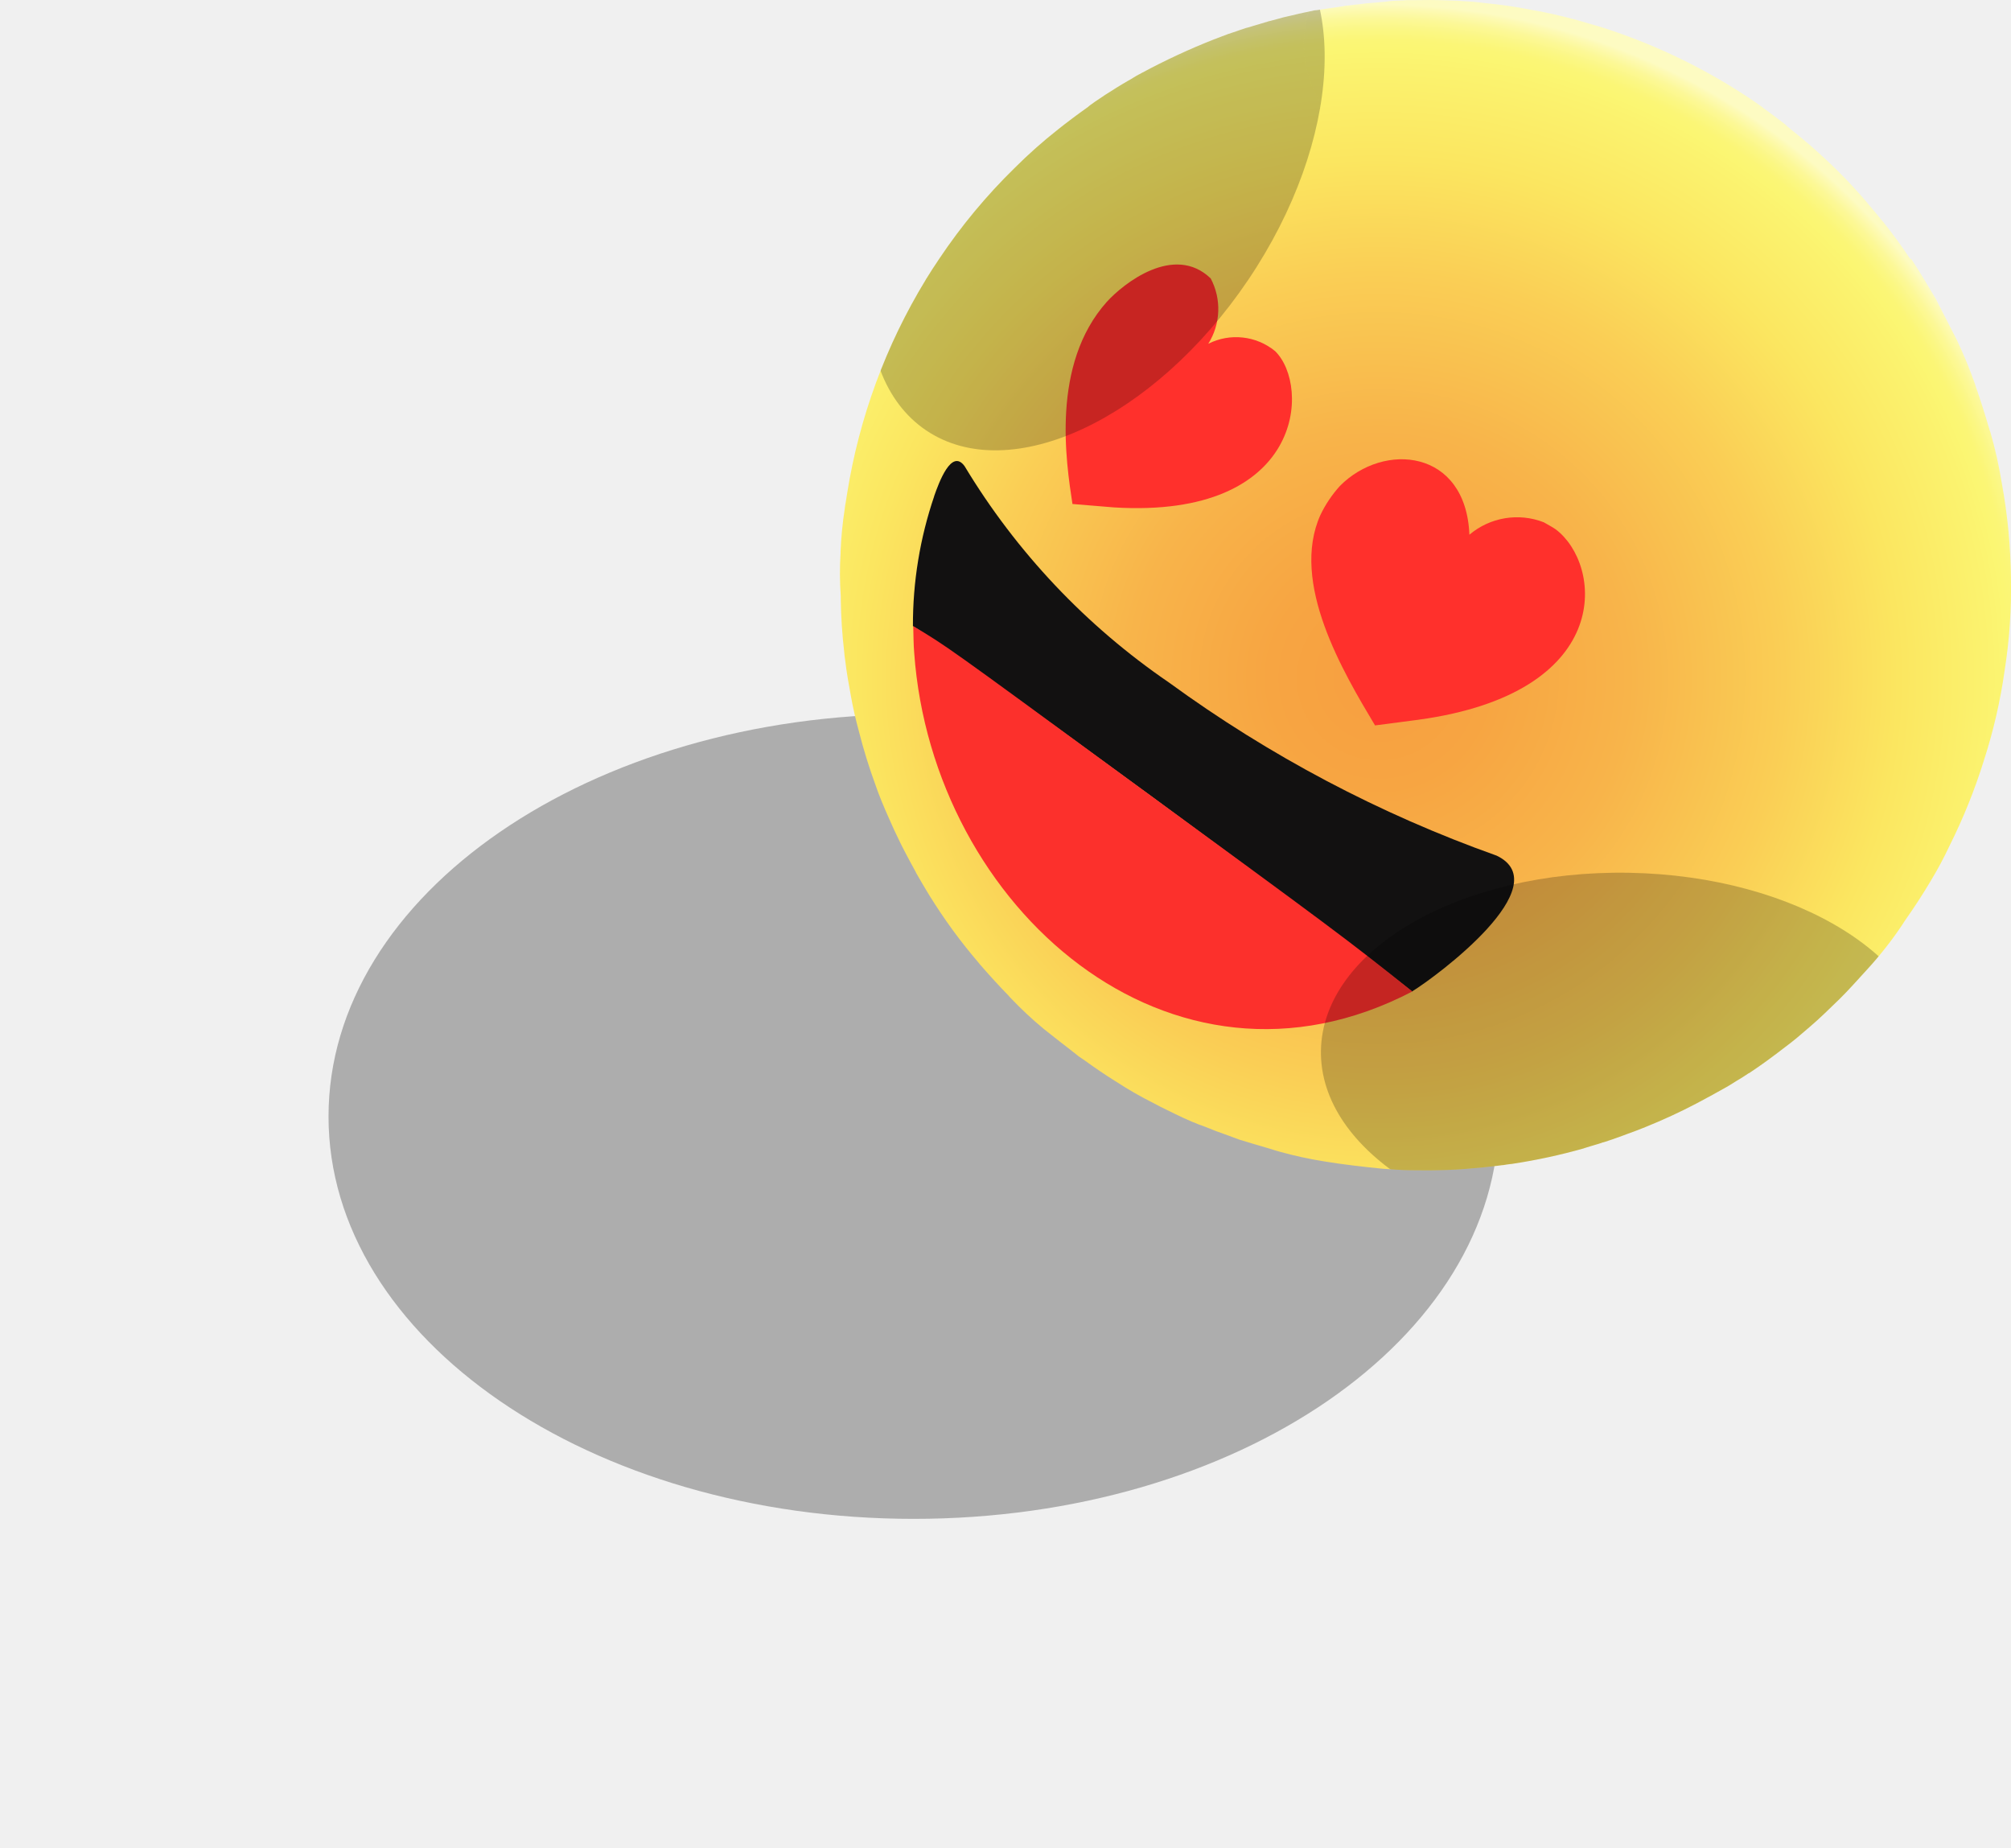
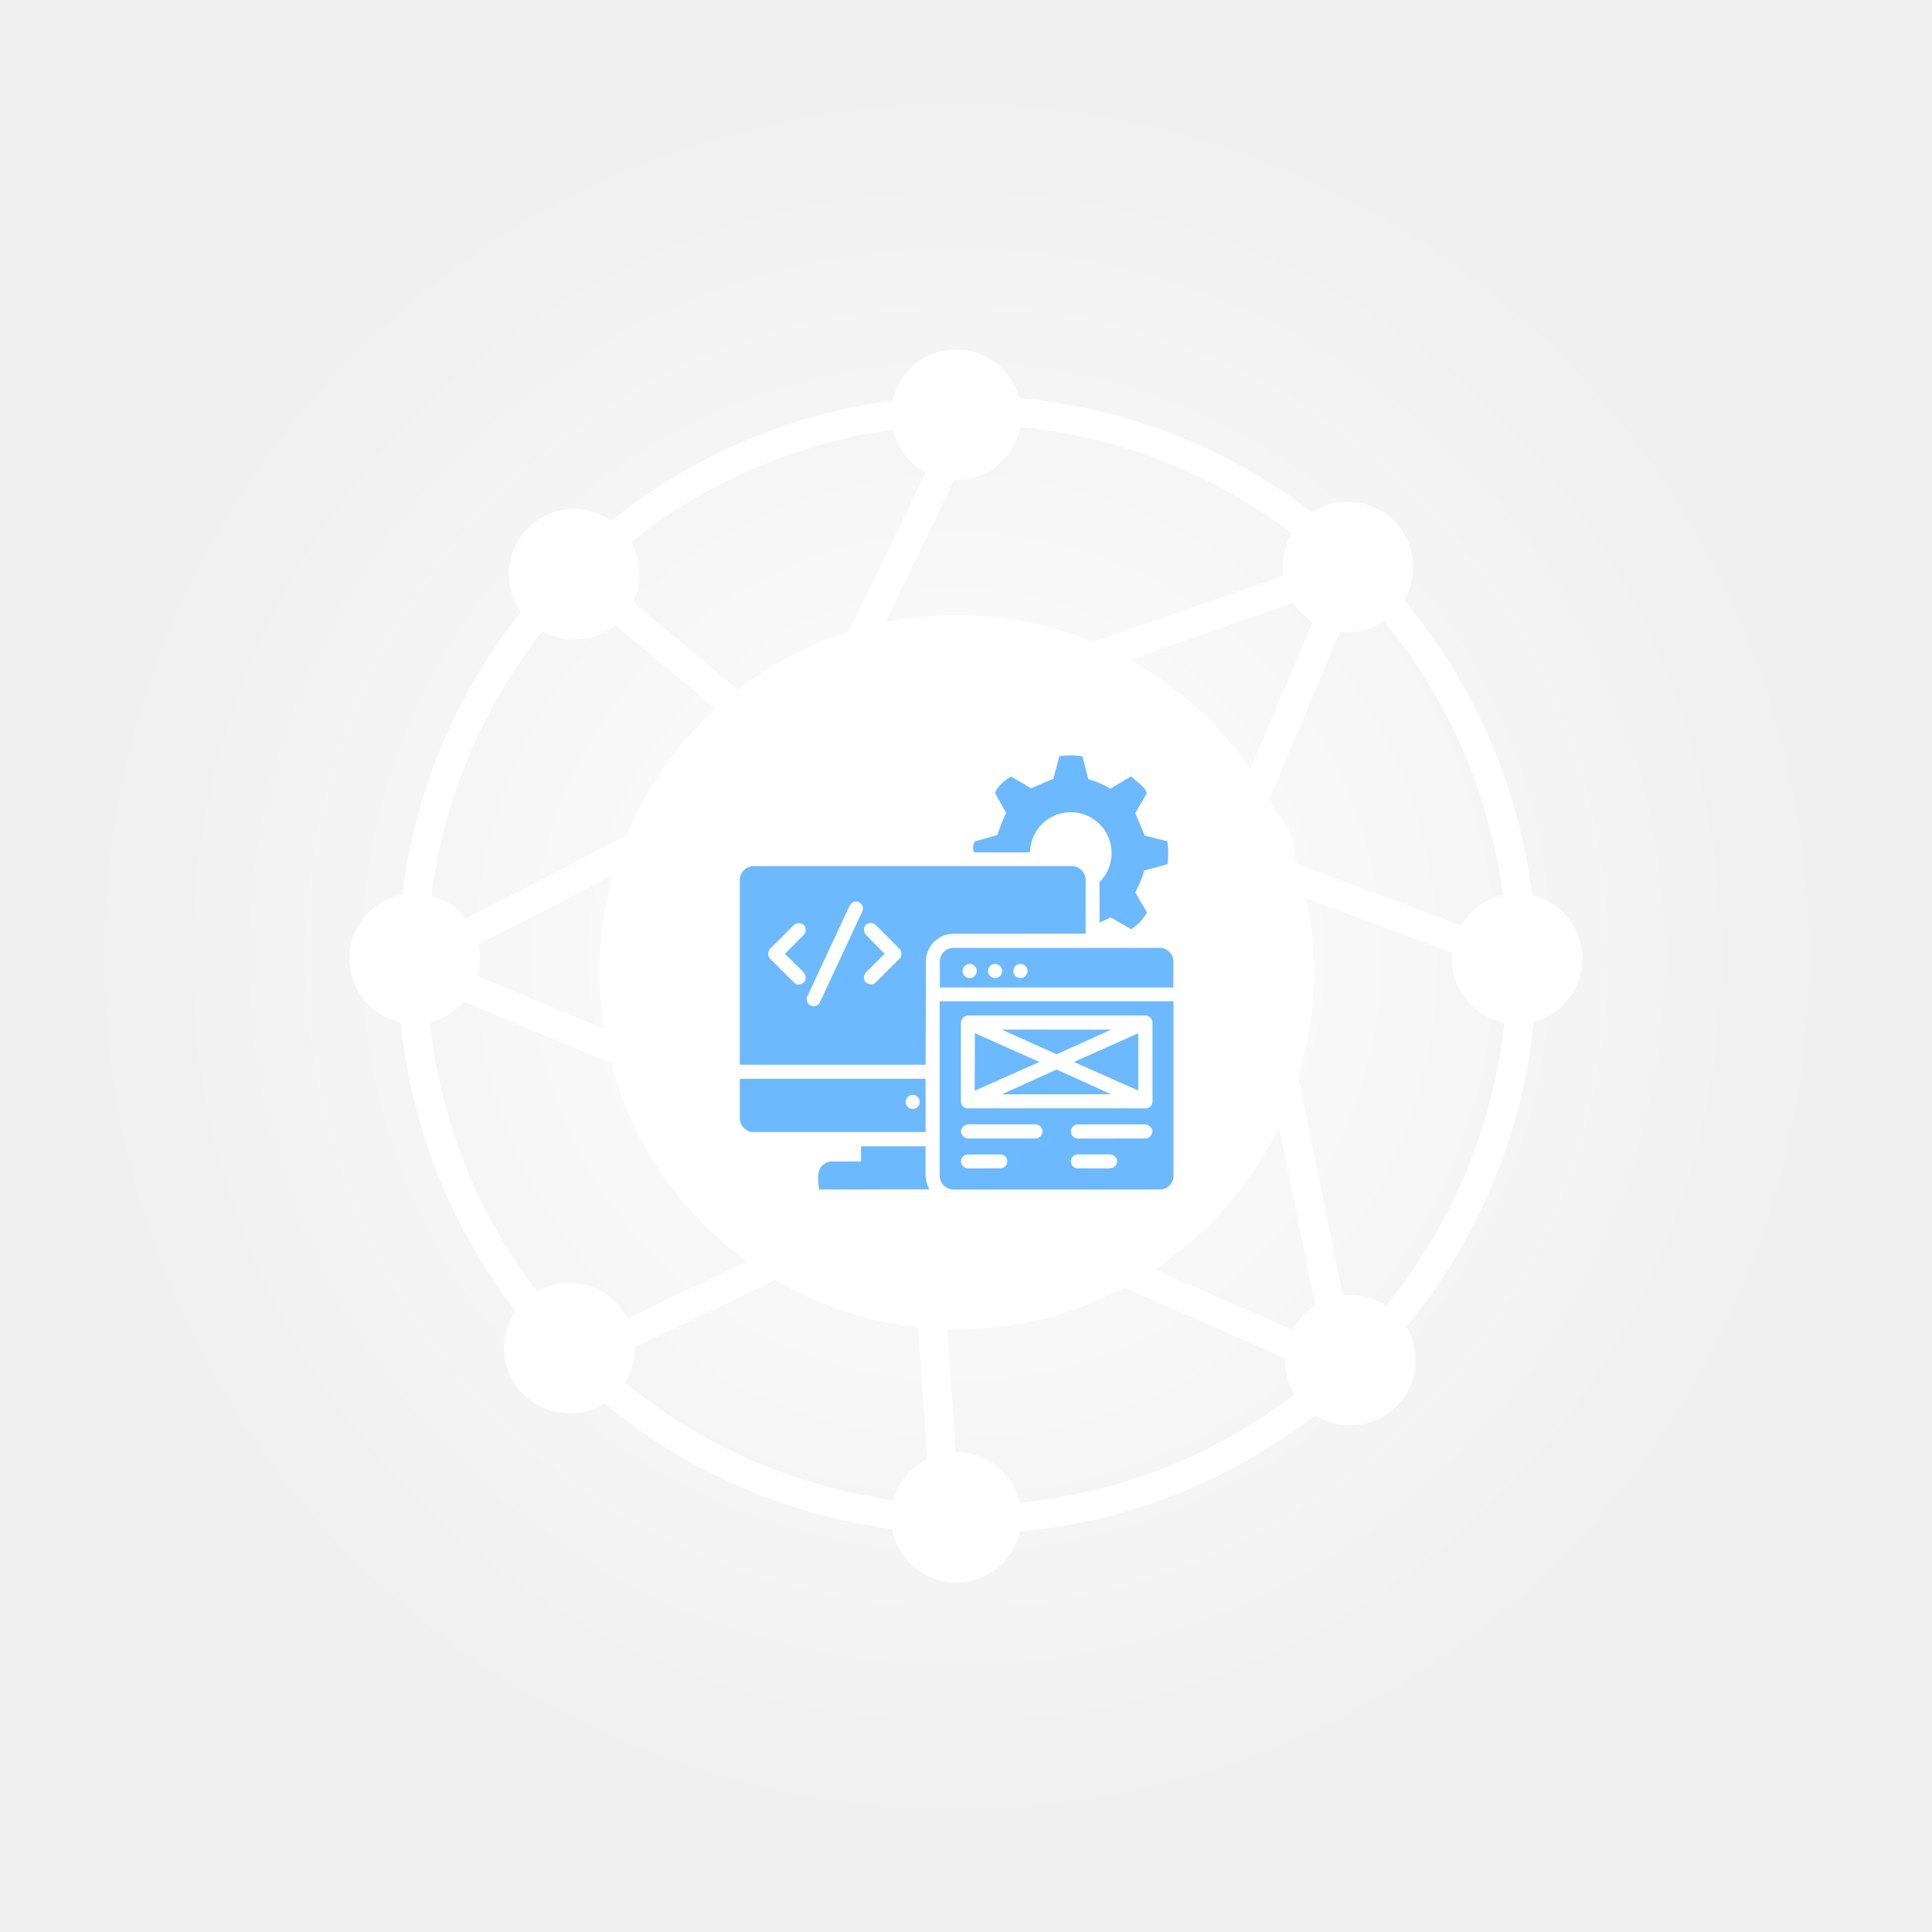
- <svg xmlns="http://www.w3.org/2000/svg" xmlns:xlink="http://www.w3.org/1999/xlink" width="82.478" height="75.758" viewBox="0 0 82.478 75.758">
+ <svg xmlns="http://www.w3.org/2000/svg" width="151.457" height="151.466" viewBox="0 0 151.457 151.466">
  <defs>
-     <radialGradient id="radial-gradient" cx="0.471" cy="0.58" r="0.575" gradientTransform="matrix(-0.999, -0.004, -0.004, 1, 0.933, 0.001)" gradientUnits="objectBoundingBox">
-       <stop offset="0" stop-color="#f79f40" />
-       <stop offset="0.163" stop-color="#f7a542" />
-       <stop offset="0.371" stop-color="#f8b44a" />
-       <stop offset="0.601" stop-color="#face55" />
-       <stop offset="0.771" stop-color="#fbe660" />
-       <stop offset="0.91" stop-color="#fbf36f" />
-       <stop offset="0.932" stop-color="#fbf672" />
-       <stop offset="0.947" stop-color="#fbf676" />
-       <stop offset="0.962" stop-color="#fbf783" />
-       <stop offset="0.978" stop-color="#fcf897" />
-       <stop offset="0.994" stop-color="#fdfab4" />
-       <stop offset="1" stop-color="#fdfbc2" />
+     <radialGradient id="radial-gradient" cx="0.5" cy="0.5" r="0.5" gradientUnits="objectBoundingBox">
+       <stop offset="0" stop-color="#fff" />
+       <stop offset="0.866" stop-color="#fff" stop-opacity="0.078" />
+       <stop offset="1" stop-color="#fff" stop-opacity="0" />
    </radialGradient>
    <clipPath id="clip-path">
-       <path id="Trazado_116496" data-name="Trazado 116496" d="M52.65,29.84v-.06c0-.11-.03-.77-.15-1.75-.01-.09-.02-.17-.03-.26-.02-.12-.04-.25-.06-.38a23.894,23.894,0,0,0-3.15-8.77c0-.01-.01-.01-.01-.02-.17-.29-.35-.57-.54-.85h0a23.353,23.353,0,0,0-3.06-3.74,20.449,20.449,0,0,0-1.77-1.6c-.39-.32-.78-.62-1.19-.91a.265.265,0,0,1-.06-.05l-.05-.04-.21-.15c-.26-.18-.55-.37-.86-.57h0c-.01-.01-.02-.01-.03-.02-.15-.09-.3-.19-.47-.28-.07-.04-.15-.09-.22-.13s-.12-.07-.19-.11a1.092,1.092,0,0,0-.15-.08,25.413,25.413,0,0,0-2.93-1.4c-.26-.11-.47-.18-.58-.23l-.18-.07-.18-.07c-.01,0-.02-.01-.03-.01l-.04-.01-.3-.1-.04-.01c-.01,0-.03-.01-.04-.01l-.2-.07a2.759,2.759,0,0,0-.27-.08l-.23-.07c-.04-.01-.09-.03-.13-.04-.01,0-.03-.01-.04-.01s-.03-.01-.05-.01a.636.636,0,0,1-.07-.02l-.26-.07-.22-.06c-.07-.02-.14-.03-.21-.05h-.01l-.13-.03-.25-.06-.18-.04a2.049,2.049,0,0,0-.24-.05c-.01,0-.03-.01-.04-.01-.06-.01-.12-.03-.18-.04l-.11-.02-.13-.03h-.02l-.04-.01c-.02,0-.05-.01-.07-.01a1.766,1.766,0,0,1-.2-.04.6.6,0,0,0-.12-.02h0a2.068,2.068,0,0,1-.22-.04l-.19-.03c-.03-.01-.07-.01-.11-.02a.985.985,0,0,0-.17-.02,1,1,0,0,0-.16-.02l-.27-.03-.25-.03c-.03,0-.05-.01-.08-.01h-.02a1.641,1.641,0,0,0-.23-.02l-.34-.03c-.08-.01-.16-.01-.23-.02-.09-.01-.17-.01-.26-.02s-.18-.01-.27-.02A.97.97,0,0,1,29.76,7h-.37c-.48-.01-.96-.01-1.45,0-.11,0-.21,0-.31.01s-.22.01-.32.02c-.07,0-.13.01-.19.01-.16.01-.31.02-.46.04-.05,0-.11.01-.16.01-.22.02-.43.04-.64.07-.1.01-.2.02-.3.04h-.01c-.02,0-.04.01-.06.01q-.24.03-.45.06c-.11.02-.23.04-.34.05-.26.04-.47.08-.61.11-.7.14-1.38.3-2.06.5-.41.11-.77.22-1.21.38a24.021,24.021,0,0,0-5.31,2.61h0c-.17.11-.33.22-.49.33a.265.265,0,0,0-.06.05c-.28.2-.56.4-.84.61a.423.423,0,0,1-.07.05l-.02.02-.02.02c-.01.01-.02.02-.03.02s-.02.01-.03.02c-.08.06-.15.12-.23.18-.15.12-.3.24-.44.36-.08.07-.16.13-.24.2-.16.14-.32.27-.46.4l-.02.02-.02.02c-.03.03-.07.06-.1.09-.75.69-1.21,1.19-1.24,1.22-.23.25-.46.51-.69.77-.16.19-.33.38-.5.59-.01.01-.02.03-.04.04l-.03.03c-.34.42-.69.89-1.08,1.46l-.01.01-.01.01c-.01.01-.01.02-.02.02-.18.26-.36.55-.54.86-.16.26-.32.52-.46.75l-.46.88c-.15.29-.29.56-.42.82a16.758,16.758,0,0,0-.76,1.82h0v.01c-.22.6-.42,1.23-.6,1.84l-.01.02a.037.037,0,0,1-.01.03,17.968,17.968,0,0,0-.5,2.13,23.506,23.506,0,0,0-.17,7.66,22.794,22.794,0,0,0,.82,3.68,23.944,23.944,0,0,0,1.38,3.51,15.311,15.311,0,0,0,.75,1.42c.32.56.68,1.11,1.06,1.66.04.07.09.13.13.2a16,16,0,0,0,1.39,1.8c.34.37.78.88,1.14,1.24s.83.82,1.22,1.15h0c.42.37.6.53.99.83q.72.585,1.47,1.08h.01c.16.11.32.22.49.32.19.12.38.24.55.34.09.05.22.13.36.21a.573.573,0,0,1,.07.04c.15.09.33.18.52.29.04.02.09.05.13.07a22.789,22.789,0,0,0,2.12,1c.18.07.42.17.7.28l.24.09.42.15.3.1.11.03c.01,0,.01,0,.02.01l.16.05a2.759,2.759,0,0,0,.27.08l.26.08c.01,0,.02,0,.02.01a22.1,22.1,0,0,0,2.96.66l.09.01c.08.01.17.03.27.04h.03l.23.03.53.06c.24.03.56.05.79.07s.49.03.74.04h.02c.13.01.25.01.37.01.33.01.77,0,1.1.01s.79-.03,1.13-.05c.72-.06,1.68-.17,2.39-.28a18.747,18.747,0,0,0,1.84-.38c.14-.04.28-.08.43-.12.43-.12.87-.25,1.24-.36l.43-.16c.35-.12.69-.25,1.03-.38l.17-.06c.4-.15.89-.38,1.32-.59.19-.09.37-.18.55-.28a15.71,15.71,0,0,0,1.56-.88c.02-.01.03-.02.05-.03.41-.26.82-.52,1.22-.81.09-.06.18-.12.26-.17l.44-.34c.12-.09.23-.18.35-.27l.66-.52a14.289,14.289,0,0,0,1.37-1.26l.03-.03.07-.07c.35-.35.74-.77,1.2-1.29a.138.138,0,0,0,.03-.04h0a20.958,20.958,0,0,0,2.02-2.71c.01-.01.01-.02.02-.03.19-.3.38-.61.57-.95v-.01h0c.08-.14.16-.29.24-.44.11-.2.22-.41.31-.59l.09-.18c.16-.32.31-.65.47-.99.21-.47.41-.94.56-1.36h0c.26-.7.5-1.44.71-2.23.13-.48.25-.96.33-1.41.1-.48.18-.98.25-1.5.02-.12.03-.23.05-.34.08-.69.14-1.41.16-2.14v-.13C52.68,31.04,52.68,30.45,52.65,29.84Z" transform="translate(-4.654 -6.992)" />
+       <rect id="Rectángulo_454829" data-name="Rectángulo 454829" width="96.667" height="96.667" fill="none" />
    </clipPath>
-     <linearGradient id="linear-gradient" x1="-0.166" y1="-323.933" x2="-1.166" y2="-323.933" gradientUnits="objectBoundingBox">
-       <stop offset="0" stop-color="#19b79c" />
-       <stop offset="0.405" stop-color="#1dbb9e" />
-       <stop offset="0.825" stop-color="#2ac8a3" />
-       <stop offset="0.997" stop-color="#31cfa6" />
-     </linearGradient>
-     <linearGradient id="linear-gradient-2" x1="-2.106" y1="-363.238" x2="-3.08" y2="-363.238" xlink:href="#linear-gradient" />
    <clipPath id="clip-path-2">
-       <path id="Trazado_116504" data-name="Trazado 116504" d="M4.652,29.65v-.06a15.757,15.757,0,0,1,.17-1.74,2.335,2.335,0,0,1,.04-.26c.02-.12.04-.25.06-.38a24.088,24.088,0,0,1,3.22-8.75c0-.01.01-.01.01-.02.18-.29.36-.57.55-.85h0a23.39,23.39,0,0,1,3.09-3.72,20.134,20.134,0,0,1,1.78-1.58q.585-.465,1.2-.9a.265.265,0,0,0,.06-.05l.05-.04.21-.15c.26-.18.55-.37.86-.56h0c.01-.01.02-.01.03-.02.15-.09.31-.19.47-.28a2.53,2.53,0,0,0,.22-.13c.06-.04.12-.07.19-.11.05-.03.1-.05.15-.08a27.308,27.308,0,0,1,2.95-1.37c.26-.1.47-.18.58-.22l.18-.06.18-.06c.01,0,.02-.01.03-.01l.05-.02.3-.1.04-.01c.01,0,.03-.01.04-.01l.2-.06c.08-.02.19-.06.27-.08l.23-.07a.647.647,0,0,0,.13-.04c.01,0,.03-.01.04-.01s.03-.01.05-.01a.637.637,0,0,0,.07-.02l.26-.07.22-.06c.07-.02.14-.03.21-.05h.01l.13-.03c.08-.02.18-.04.25-.06l.18-.04c.08-.02.16-.03.24-.05.01,0,.03-.01.04-.01a1.163,1.163,0,0,0,.18-.04l.11-.01.13-.02h.02l.04-.01c.02,0,.05-.01.07-.01l.2-.03c.04-.01.09-.01.13-.02h0l.22-.03.19-.03a.516.516,0,0,0,.11-.02.985.985,0,0,1,.17-.02c.06-.01.11-.01.16-.02l.27-.03.25-.03c.03,0,.05-.01.08-.01h.02c.07-.01.15-.01.23-.02l.34-.03c.08-.01.16-.01.23-.02a1.569,1.569,0,0,1,.24-.03,2.437,2.437,0,0,1,.27-.01.86.86,0,0,1,.16-.01l.15-.01h.24c.49-.01.97-.01,1.45.01.11,0,.21.01.31.01s.22.01.32.02c.07,0,.13.01.19.01.16.01.31.02.46.04.05.01.11.01.16.02.22.02.43.05.64.07.1.01.2.03.3.04h.01c.02,0,.04.01.06.01.16.02.31.05.45.07l.34.06c.26.05.47.09.6.11.69.14,1.38.31,2.06.52.41.11.76.23,1.21.39a24.178,24.178,0,0,1,5.28,2.65h0c.16.11.33.22.49.34a.265.265,0,0,1,.06.05c.28.2.56.41.83.62a.424.424,0,0,0,.07.05l.02.02.02.02.03.03c.01.01.02.01.02.02.08.06.15.12.22.18.15.12.3.24.44.36.08.07.16.14.24.2.16.14.31.28.46.41l.02.02.02.02c.03.03.07.06.1.09.75.69,1.2,1.2,1.23,1.23.23.25.46.51.68.78.16.19.32.38.49.59.01.01.02.03.04.04l.02.03c.33.42.69.89,1.07,1.47l.04.01.01.01c.01.01.01.02.02.02.17.26.36.56.54.86.16.26.31.53.45.75l.45.88c.15.29.29.56.42.82a18.431,18.431,0,0,1,.75,1.83h0v.01c.21.6.41,1.23.59,1.85l.01.02a.037.037,0,0,0,.01.03,17.59,17.59,0,0,1,.48,2.14,22.71,22.71,0,0,1,.37,3.87,21.465,21.465,0,0,1-.26,3.8,21.96,21.96,0,0,1-.85,3.68,23.286,23.286,0,0,1-1.41,3.5,15.244,15.244,0,0,1-.76,1.42c-.33.56-.69,1.11-1.07,1.65-.04.07-.09.13-.13.2a15.2,15.2,0,0,1-1.41,1.79c-.34.37-.79.88-1.15,1.23s-.84.82-1.22,1.14h0c-.43.37-.6.52-1,.82-.49.38-.98.74-1.48,1.07H41.9c-.16.11-.32.21-.49.31-.19.12-.38.24-.55.33-.09.05-.22.12-.36.2a.574.574,0,0,0-.07.04c-.15.08-.33.18-.52.28-.04.02-.09.05-.13.07a23.108,23.108,0,0,1-2.12.98c-.18.07-.42.17-.71.27l-.24.09-.42.15-.3.1-.11.03c-.01,0-.01,0-.02.01l-.16.05c-.08.02-.19.06-.27.08l-.26.08c-.01,0-.02,0-.02.01a23.962,23.962,0,0,1-2.96.64l-.09.01c-.08.01-.17.02-.27.04H31.8l-.23.03-.53.06c-.24.02-.56.05-.79.07s-.49.03-.74.04h-.02c-.13,0-.25.01-.37.01-.33.01-.77,0-1.1,0s-.79-.04-1.13-.06c-.72-.07-1.68-.18-2.39-.3a16.281,16.281,0,0,1-1.84-.4c-.14-.04-.28-.08-.43-.13-.43-.12-.87-.26-1.24-.37l-.43-.16c-.35-.12-.69-.25-1.03-.39l-.17-.06c-.4-.15-.88-.38-1.32-.6-.19-.09-.37-.18-.55-.28a15.612,15.612,0,0,1-1.55-.89.219.219,0,0,0-.05-.03c-.41-.26-.81-.53-1.21-.82-.09-.06-.17-.12-.25-.17L14,49.97c-.12-.09-.23-.18-.35-.27l-.66-.52a15.233,15.233,0,0,1-1.36-1.27l-.03-.03-.06-.07c-.34-.35-.74-.78-1.19-1.3a.138.138,0,0,1-.03-.04h0a21.889,21.889,0,0,1-2-2.73c-.01-.01-.01-.02-.02-.03-.18-.3-.37-.61-.56-.95v-.01h0c-.08-.14-.16-.29-.24-.44-.11-.21-.22-.41-.31-.59l-.09-.18c-.16-.32-.31-.65-.46-.99-.21-.47-.41-.95-.55-1.36h0a22.441,22.441,0,0,1-.69-2.23c-.13-.48-.24-.96-.32-1.41-.09-.49-.18-.98-.24-1.5-.02-.12-.03-.23-.04-.34a21.166,21.166,0,0,1-.14-2.14v-.13A13.347,13.347,0,0,1,4.652,29.65Z" transform="translate(-4.627 -6.983)" fill="url(#radial-gradient)" />
+       <rect id="Rectángulo_454808" data-name="Rectángulo 454808" width="151.457" height="151.466" fill="none" />
+     </clipPath>
+     <clipPath id="clip-path-3">
+       <rect id="Rectángulo_459005" data-name="Rectángulo 459005" width="34" height="34.037" fill="#6cb9ff" />
    </clipPath>
  </defs>
-   <g id="Grupo_157926" data-name="Grupo 157926" transform="translate(13.474)">
-     <ellipse id="Elipse_4737" data-name="Elipse 4737" cx="24" cy="16.5" rx="24" ry="16.5" transform="translate(0 29.284)" fill="#0b0b0b" opacity="0.292" style="mix-blend-mode: multiply;isolation: isolate" />
-     <path id="Trazado_116493" data-name="Trazado 116493" d="M4.652,29.65v-.06a15.757,15.757,0,0,1,.17-1.74,2.335,2.335,0,0,1,.04-.26c.02-.12.04-.25.06-.38a24.088,24.088,0,0,1,3.22-8.75c0-.01.01-.01.01-.02.18-.29.36-.57.55-.85h0a23.39,23.39,0,0,1,3.09-3.72,20.134,20.134,0,0,1,1.78-1.58q.585-.465,1.2-.9a.265.265,0,0,0,.06-.05l.05-.04.21-.15c.26-.18.55-.37.86-.56h0c.01-.01.02-.01.03-.02.15-.09.31-.19.47-.28a2.53,2.53,0,0,0,.22-.13c.06-.04.12-.07.19-.11.05-.03.1-.05.15-.08a27.308,27.308,0,0,1,2.95-1.37c.26-.1.47-.18.58-.22l.18-.06.18-.06c.01,0,.02-.01.03-.01l.05-.02.3-.1.04-.01c.01,0,.03-.01.04-.01l.2-.06c.08-.02.19-.06.27-.08l.23-.07a.647.647,0,0,0,.13-.04c.01,0,.03-.01.04-.01s.03-.01.05-.01a.637.637,0,0,0,.07-.02l.26-.07.22-.06c.07-.02.14-.03.21-.05h.01l.13-.03c.08-.02.18-.04.25-.06l.18-.04c.08-.02.16-.03.24-.05.01,0,.03-.01.04-.01a1.163,1.163,0,0,0,.18-.04l.11-.01.13-.02h.02l.04-.01c.02,0,.05-.01.07-.01l.2-.03c.04-.01.09-.01.13-.02h0l.22-.03.19-.03a.516.516,0,0,0,.11-.02.985.985,0,0,1,.17-.02c.06-.01.11-.01.16-.02l.27-.03.25-.03c.03,0,.05-.01.08-.01h.02c.07-.01.15-.01.23-.02l.34-.03c.08-.01.16-.01.23-.02a1.569,1.569,0,0,1,.24-.03,2.437,2.437,0,0,1,.27-.01.86.86,0,0,1,.16-.01l.15-.01h.24c.49-.01.97-.01,1.45.01.11,0,.21.01.31.01s.22.01.32.02c.07,0,.13.01.19.01.16.01.31.02.46.04.05.01.11.01.16.02.22.02.43.05.64.07.1.01.2.03.3.04h.01c.02,0,.04.01.06.01.16.02.31.05.45.07l.34.06c.26.05.47.09.6.11.69.14,1.38.31,2.06.52.41.11.76.23,1.21.39a24.178,24.178,0,0,1,5.28,2.65h0c.16.11.33.22.49.34a.265.265,0,0,1,.06.05c.28.2.56.41.83.62a.424.424,0,0,0,.07.05l.02.02.02.02.03.03c.01.01.02.01.02.02.08.06.15.12.22.18.15.12.3.24.44.36.08.07.16.14.24.2.16.14.31.28.46.41l.02.02.02.02c.03.03.07.06.1.09.75.69,1.2,1.2,1.23,1.23.23.25.46.51.68.78.16.19.32.38.49.59.01.01.02.03.04.04l.02.03c.33.42.69.89,1.07,1.47l.04.01.01.01c.01.01.01.02.02.02.17.26.36.56.54.86.16.26.31.53.45.75l.45.88c.15.29.29.56.42.82a18.431,18.431,0,0,1,.75,1.83h0v.01c.21.6.41,1.23.59,1.85l.01.02a.037.037,0,0,0,.01.03,17.59,17.59,0,0,1,.48,2.14,22.71,22.71,0,0,1,.37,3.87,21.465,21.465,0,0,1-.26,3.8,21.96,21.96,0,0,1-.85,3.68,23.286,23.286,0,0,1-1.41,3.5,15.244,15.244,0,0,1-.76,1.42c-.33.56-.69,1.11-1.07,1.65-.04.07-.09.13-.13.2a15.2,15.2,0,0,1-1.41,1.79c-.34.37-.79.88-1.15,1.23s-.84.82-1.22,1.14h0c-.43.37-.6.52-1,.82-.49.38-.98.74-1.48,1.07H41.9c-.16.11-.32.21-.49.31-.19.12-.38.24-.55.33-.09.05-.22.12-.36.2a.574.574,0,0,0-.07.04c-.15.08-.33.18-.52.28-.04.02-.09.05-.13.07a23.108,23.108,0,0,1-2.12.98c-.18.07-.42.17-.71.27l-.24.09-.42.15-.3.1-.11.03c-.01,0-.01,0-.02.01l-.16.05c-.08.02-.19.06-.27.08l-.26.08c-.01,0-.02,0-.02.01a23.962,23.962,0,0,1-2.96.64l-.09.01c-.08.01-.17.02-.27.04H31.8l-.23.03-.53.06c-.24.02-.56.05-.79.07s-.49.03-.74.04h-.02c-.13,0-.25.01-.37.01-.33.01-.77,0-1.1,0s-.79-.04-1.13-.06c-.72-.07-1.68-.18-2.39-.3a16.281,16.281,0,0,1-1.84-.4c-.14-.04-.28-.08-.43-.13-.43-.12-.87-.26-1.24-.37l-.43-.16c-.35-.12-.69-.25-1.03-.39l-.17-.06c-.4-.15-.88-.38-1.32-.6-.19-.09-.37-.18-.55-.28a15.612,15.612,0,0,1-1.55-.89.219.219,0,0,0-.05-.03c-.41-.26-.81-.53-1.21-.82-.09-.06-.17-.12-.25-.17L14,49.97c-.12-.09-.23-.18-.35-.27l-.66-.52a15.233,15.233,0,0,1-1.36-1.27l-.03-.03-.06-.07c-.34-.35-.74-.78-1.19-1.3a.138.138,0,0,1-.03-.04h0a21.889,21.889,0,0,1-2-2.73c-.01-.01-.01-.02-.02-.03-.18-.3-.37-.61-.56-.95v-.01h0c-.08-.14-.16-.29-.24-.44-.11-.21-.22-.41-.31-.59l-.09-.18c-.16-.32-.31-.65-.46-.99-.21-.47-.41-.95-.55-1.36h0a22.441,22.441,0,0,1-.69-2.23c-.13-.48-.24-.96-.32-1.41-.09-.49-.18-.98-.24-1.5-.02-.12-.03-.23-.04-.34a21.166,21.166,0,0,1-.14-2.14v-.13A13.347,13.347,0,0,1,4.652,29.65Z" transform="translate(16.349 -6.983)" fill="url(#radial-gradient)" />
-     <g id="Grupo_86225" data-name="Grupo 86225" transform="translate(20.955 0.009)" clip-path="url(#clip-path)">
-       <path id="Trazado_116494" data-name="Trazado 116494" d="M50.67,21.64a4.37,4.37,0,0,1,.18-.46C50.8,21.33,50.74,21.48,50.67,21.64Z" transform="translate(-48.844 -6.992)" fill="url(#linear-gradient)" />
-       <path id="Trazado_116495" data-name="Trazado 116495" d="M4.7,34.92c.03-.14.05-.28.08-.41C4.75,34.65,4.73,34.79,4.7,34.92Z" transform="translate(43.196 -6.992)" fill="url(#linear-gradient-2)" />
-     </g>
-     <path id="Trazado_116497" data-name="Trazado 116497" d="M25.873,27.33A16.375,16.375,0,0,0,25,32.66c2.26,1.39,16.97,12.2,20.47,14.98,1.03-.63,6.02-4.35,3.47-5.57a52.925,52.925,0,0,1-13.44-7.1,28.664,28.664,0,0,1-8.38-8.87c-.54-.75-1.06.69-1.25,1.23" transform="translate(-1.032 -6.983)" fill="#121111" />
-     <path id="Trazado_116499" data-name="Trazado 116499" d="M29.22,33.76c.75,10.43,10.52,19.05,20.43,13.88-2.65-2.12-3.33-2.62-11.66-8.71-7.45-5.46-7.45-5.46-8.81-6.27.01.33.01.77.04,1.1" transform="translate(-5.199 -6.983)" fill="#fc302c" />
-     <g id="Grupo_86231" data-name="Grupo 86231" transform="translate(40.307 18.833)">
-       <path id="Trazado_116501" data-name="Trazado 116501" d="M22.473,28.1c-1.25,2.78.93,6.44,2.24,8.63.65-.09,1.52-.19,2.17-.29,7.67-1.22,7.14-6.32,5.24-7.75-.14-.1-.34-.2-.49-.29a3.024,3.024,0,0,0-3.05.51c-.14-3.51-3.51-3.82-5.31-2a4.969,4.969,0,0,0-.8,1.19" transform="translate(-22.099 -25.816)" fill="#ff302c" />
-     </g>
-     <g id="Grupo_86232" data-name="Grupo 86232" transform="translate(30.232 10.846)">
-       <path id="Trazado_116503" data-name="Trazado 116503" d="M35.806,19.36c-2.3,2.57-1.67,6.58-1.41,8.29.51.04,1.19.1,1.7.14,7.78.48,8.08-4.98,6.61-6.41a2.529,2.529,0,0,0-2.74-.3,2.679,2.679,0,0,0,.1-2.68c-1.5-1.44-3.58.21-4.26.96" transform="translate(-34.117 -17.829)" fill="#ff302c" />
-     </g>
-     <g id="Enmascarar_grupo_59" data-name="Enmascarar grupo 59" transform="translate(20.976 0)" clip-path="url(#clip-path-2)">
-       <g id="Grupo_86233" data-name="Grupo 86233" transform="translate(-2.683 -7.272)" opacity="0.561" style="mix-blend-mode: multiply;isolation: isolate">
-         <g id="Grupo_86230" data-name="Grupo 86230" transform="translate(0)">
-           <ellipse id="Elipse_4734" data-name="Elipse 4734" cx="12.5" cy="7.5" rx="12.5" ry="7.5" transform="translate(21.707 1.557)" fill="#fff" opacity="0.743" />
-           <ellipse id="Elipse_4735" data-name="Elipse 4735" cx="12.5" cy="7.5" rx="12.5" ry="7.5" transform="translate(26.415 8.388) rotate(124)" opacity="0.387" />
-           <ellipse id="Elipse_4736" data-name="Elipse 4736" cx="12.5" cy="7.5" rx="12.5" ry="7.5" transform="matrix(-1, -0.017, 0.017, -1, 47.282, 58.274)" opacity="0.387" />
+   <g id="Grupo_1185320" data-name="Grupo 1185320" transform="translate(13073 12022)">
+     <circle id="Elipse_13692" data-name="Elipse 13692" cx="71" cy="71" r="71" transform="translate(-13069 -12018)" fill="url(#radial-gradient)" />
+     <g id="Grupo_1184526" data-name="Grupo 1184526" transform="translate(-14255.376 -12510.983)">
+       <g id="Grupo_1177593" data-name="Grupo 1177593" transform="translate(297.438 346.529)">
+         <g id="Grupo_1177591" data-name="Grupo 1177591">
+           <g id="Grupo_1177589" data-name="Grupo 1177589" transform="translate(912.333 169.854)">
+             <g id="Grupo_1177587" data-name="Grupo 1177587" transform="translate(0 0)" clip-path="url(#clip-path)">
+               <path id="Trazado_997422" data-name="Trazado 997422" d="M92.72,42.786A44.443,44.443,0,0,0,82.681,19.659a5.111,5.111,0,0,0-7.192-6.886A44.377,44.377,0,0,0,52.514,3.8a5.112,5.112,0,0,0-9.929.2A44.438,44.438,0,0,0,20.54,13.422a5.114,5.114,0,0,0-7.1,7.146,44.4,44.4,0,0,0-9.3,22.175,5.116,5.116,0,0,0-.122,10.019,44.388,44.388,0,0,0,9.011,22.624,5.113,5.113,0,0,0,6.947,7.22,44.435,44.435,0,0,0,22.568,9.871,5.114,5.114,0,0,0,10.019.2,44.4,44.4,0,0,0,23.144-9.143,5.112,5.112,0,0,0,7.156-6.921,44.454,44.454,0,0,0,9.978-23.9,5.114,5.114,0,0,0-.12-9.927M78.281,22.177a5.085,5.085,0,0,0,2.832-.857,42.2,42.2,0,0,1,9.314,21.453,5.121,5.121,0,0,0-3.268,2.367l-13.07-4.9c.01-.143.02-.288.02-.436a5.114,5.114,0,0,0-2.166-4.179l5.717-13.488a5.54,5.54,0,0,0,.62.041m-2.763-.814-5.681,13.4A5.061,5.061,0,0,0,64.2,38.015L40.559,32.568a4.975,4.975,0,0,0-.107-1.018L74,19.866a5.13,5.13,0,0,0,1.513,1.5M47.575,10.235A5.118,5.118,0,0,0,52.6,6.085a42.135,42.135,0,0,1,21.3,8.332,5.089,5.089,0,0,0-.74,2.643,5.372,5.372,0,0,0,.048.676L39.49,29.476a5.133,5.133,0,0,0-.926-.926l8.845-18.323c.056,0,.11.008.166.008M42.6,6.286a5.119,5.119,0,0,0,2.574,3.35L36.5,27.594a5.132,5.132,0,0,0-1.056-.11,5.08,5.08,0,0,0-2.916.916L22.249,19.815a5.087,5.087,0,0,0-.173-4.709A42.168,42.168,0,0,1,42.6,6.286M10.11,46.654,31.369,35.689A5.1,5.1,0,0,0,35.4,37.717l7.286,23.29a5.2,5.2,0,0,0-1.128,1.248L10.047,49.123a5.083,5.083,0,0,0,.189-1.357,5.143,5.143,0,0,0-.125-1.112m5.021-24.56a5.114,5.114,0,0,0,5.712-.487l10.149,8.475a5.1,5.1,0,0,0-.564,3.536L9.133,44.6a5.116,5.116,0,0,0-2.709-1.776,42.149,42.149,0,0,1,8.707-20.728m2.117,51.07a5.1,5.1,0,0,0-2.541.679,42.112,42.112,0,0,1-8.4-21.1,5.122,5.122,0,0,0,2.656-1.6L40.791,64.4a5.487,5.487,0,0,0-.041.615,5.117,5.117,0,0,0,.306,1.73L21.808,75.964a5.117,5.117,0,0,0-4.559-2.8M42.643,90.2a42.21,42.21,0,0,1-21.057-9.212,5.064,5.064,0,0,0,.781-2.7l0-.059,19.93-9.552a5.118,5.118,0,0,0,1.806,1.14l1.194,17.162A5.117,5.117,0,0,0,42.643,90.2m2.12-30.178-7.131-22.8a5.125,5.125,0,0,0,2.431-2.431L63.9,40.278a5.087,5.087,0,0,0,.814,2.327L48.365,60.547a5.054,5.054,0,0,0-3.6-.528M52.557,90.4a5.116,5.116,0,0,0-4.982-3.965l-.038,0L46.4,70.1a5.108,5.108,0,0,0,3.128-1.518L73.359,79.1c0,.046-.008.087-.008.133a5.092,5.092,0,0,0,.758,2.669,42.132,42.132,0,0,1-21.552,8.5M73.933,76.865,50.723,66.624a5.087,5.087,0,0,0-.671-4.551l16.3-17.891a5.087,5.087,0,0,0,2.64.74,5.635,5.635,0,0,0,.628-.041l6.092,30.043a5.106,5.106,0,0,0-1.778,1.941m7.342-1.913a5.087,5.087,0,0,0-3.4-.8L71.78,44.092a5.138,5.138,0,0,0,1.612-1.684l13.062,4.9a4.535,4.535,0,0,0-.023.459,5.116,5.116,0,0,0,4.113,5.016,42.167,42.167,0,0,1-9.268,22.17" transform="translate(0 0.001)" fill="#fff" />
+             </g>
+           </g>
+         </g>
+       </g>
+       <circle id="Elipse_13615" data-name="Elipse 13615" cx="28" cy="28" r="28" transform="translate(1229.376 537.205)" fill="#fff" />
+       <g id="Grupo_1185304" data-name="Grupo 1185304" transform="translate(1240.376 548.205)">
+         <g id="Grupo_1185303" data-name="Grupo 1185303" clip-path="url(#clip-path-3)">
+           <path id="Trazado_1031731" data-name="Trazado 1031731" d="M16.791,88.87a2.178,2.178,0,0,0-2.2,2.05l-.023,8.217H0L0,84.7a1.1,1.1,0,0,1,1.087-1.136H26.061a1.1,1.1,0,0,1,1.05,1.126l0,4.174Zm-10.5,5.349L9.606,87.11a.544.544,0,0,0-.982-.468l-3.3,7.074a.549.549,0,1,0,.974.5m-1.325-2.36L3.541,90.444l1.484-1.5A.584.584,0,0,0,5,88.161a.607.607,0,0,0-.743.012L2.365,90.058a.6.6,0,0,0-.039.72L4.318,92.76c.2.2.685.038.8-.215a.653.653,0,0,0-.153-.687m5.633.887,1.971-1.967a.59.59,0,0,0-.041-.722l-1.886-1.882a.571.571,0,0,0-.809.045.6.6,0,0,0,.041.716l1.477,1.51L9.9,91.886a.616.616,0,0,0-.085.729.606.606,0,0,0,.78.131" transform="translate(0 -74.886)" fill="#6cb9ff" />
+           <path id="Trazado_1031732" data-name="Trazado 1031732" d="M168.232,200.395H152.006a1.087,1.087,0,0,1-1.082-1.09V185.634h18.33l0,13.669a1.073,1.073,0,0,1-1.019,1.092m-1.149-6.365a.522.522,0,0,0,.519-.525v-6.244a.6.6,0,0,0-.474-.513h-13.98a.6.6,0,0,0-.564.524l0,6.232a.536.536,0,0,0,.557.527Zm-8.651,2.364a.553.553,0,0,0-.015-1.106h-5.269a.6.6,0,0,0-.563.548.605.605,0,0,0,.548.559Zm8.662,0a.577.577,0,0,0,.494-.656.655.655,0,0,0-.549-.447h-5.274a.554.554,0,1,0-.013,1.108Zm-11.381,2.336a.544.544,0,0,0-.065-1.086l-2.522.006a.547.547,0,0,0-.539.579.582.582,0,0,0,.638.511Zm8.549.006a.576.576,0,0,0,.572-.6.608.608,0,0,0-.567-.5l-2.528.006a.548.548,0,1,0,.106,1.088Z" transform="translate(-135.253 -166.36)" fill="#6cb9ff" />
+           <path id="Trazado_1031733" data-name="Trazado 1031733" d="M188.595,13.63l-1.613-.925-.871.4L186.1,9.928a3.2,3.2,0,1,0-5.45-2.326l-4.382,0c-.135-.158-.1-.816.141-.883l1.684-.478a12.849,12.849,0,0,1,.693-1.737l-.846-1.487c-.132-.233.652-1.107,1.247-1.35l1.544.907,1.749-.739.48-1.777a6.1,6.1,0,0,1,1.8.009l.47,1.8a6.808,6.808,0,0,1,1.726.742l1.616-.969.843.736c.133.116.455.492.36.655l-.869,1.491.744,1.765,1.778.449a7.151,7.151,0,0,1,.006,1.791l-1.825.5a9.051,9.051,0,0,1-.7,1.718l.921,1.578a4.064,4.064,0,0,1-1.234,1.3" transform="translate(-157.901 0.001)" fill="#6cb9ff" />
+           <path id="Trazado_1031734" data-name="Trazado 1031734" d="M14.59,248.353l-13.6,0a1.088,1.088,0,0,1-.964-1.021l0-3.152H14.59Zm-.46-2.359a.552.552,0,1,0-.552.552.552.552,0,0,0,.552-.552" transform="translate(-0.024 -218.825)" fill="#6cb9ff" />
+           <path id="Trazado_1031735" data-name="Trazado 1031735" d="M169.277,148.415h-18.3l-.011-2.074a1.081,1.081,0,0,1,1.077-1.031l16.075,0a1.081,1.081,0,0,1,1.165,1.049Zm-15.411-1.291a.554.554,0,1,0-.554.554.554.554,0,0,0,.554-.554m1.991,0a.555.555,0,1,0-.555.555.555.555,0,0,0,.555-.555m1.986,0a.555.555,0,1,0-.555.555.555.555,0,0,0,.555-.555" transform="translate(-135.289 -130.22)" fill="#6cb9ff" />
+           <path id="Trazado_1031736" data-name="Trazado 1031736" d="M59.243,298.576a4.019,4.019,0,0,1-.075-1.175,1.094,1.094,0,0,1,1.132-1.032l2.218,0,0-1.185,5.055,0,0,2.318a2.827,2.827,0,0,0,.3,1.062Z" transform="translate(-53.014 -264.539)" fill="#6cb9ff" />
+           <path id="Trazado_1031737" data-name="Trazado 1031737" d="M182.417,212.021l-5.066,2.263.017-4.517Z" transform="translate(-158.937 -187.988)" fill="#6cb9ff" />
+           <path id="Trazado_1031738" data-name="Trazado 1031738" d="M257.334,214.284l-5.045-2.242,5.045-2.254Z" transform="translate(-226.095 -188.007)" fill="#6cb9ff" />
+           <path id="Trazado_1031739" data-name="Trazado 1031739" d="M206.3,207.039l-4.276,1.934-4.31-1.94Z" transform="translate(-177.187 -185.538)" fill="#6cb9ff" />
+           <path id="Trazado_1031740" data-name="Trazado 1031740" d="M206.37,239.148l-8.568.007,4.3-1.943Z" transform="translate(-177.265 -212.583)" fill="#6cb9ff" />
        </g>
      </g>
    </g>
  </g>
</svg>
